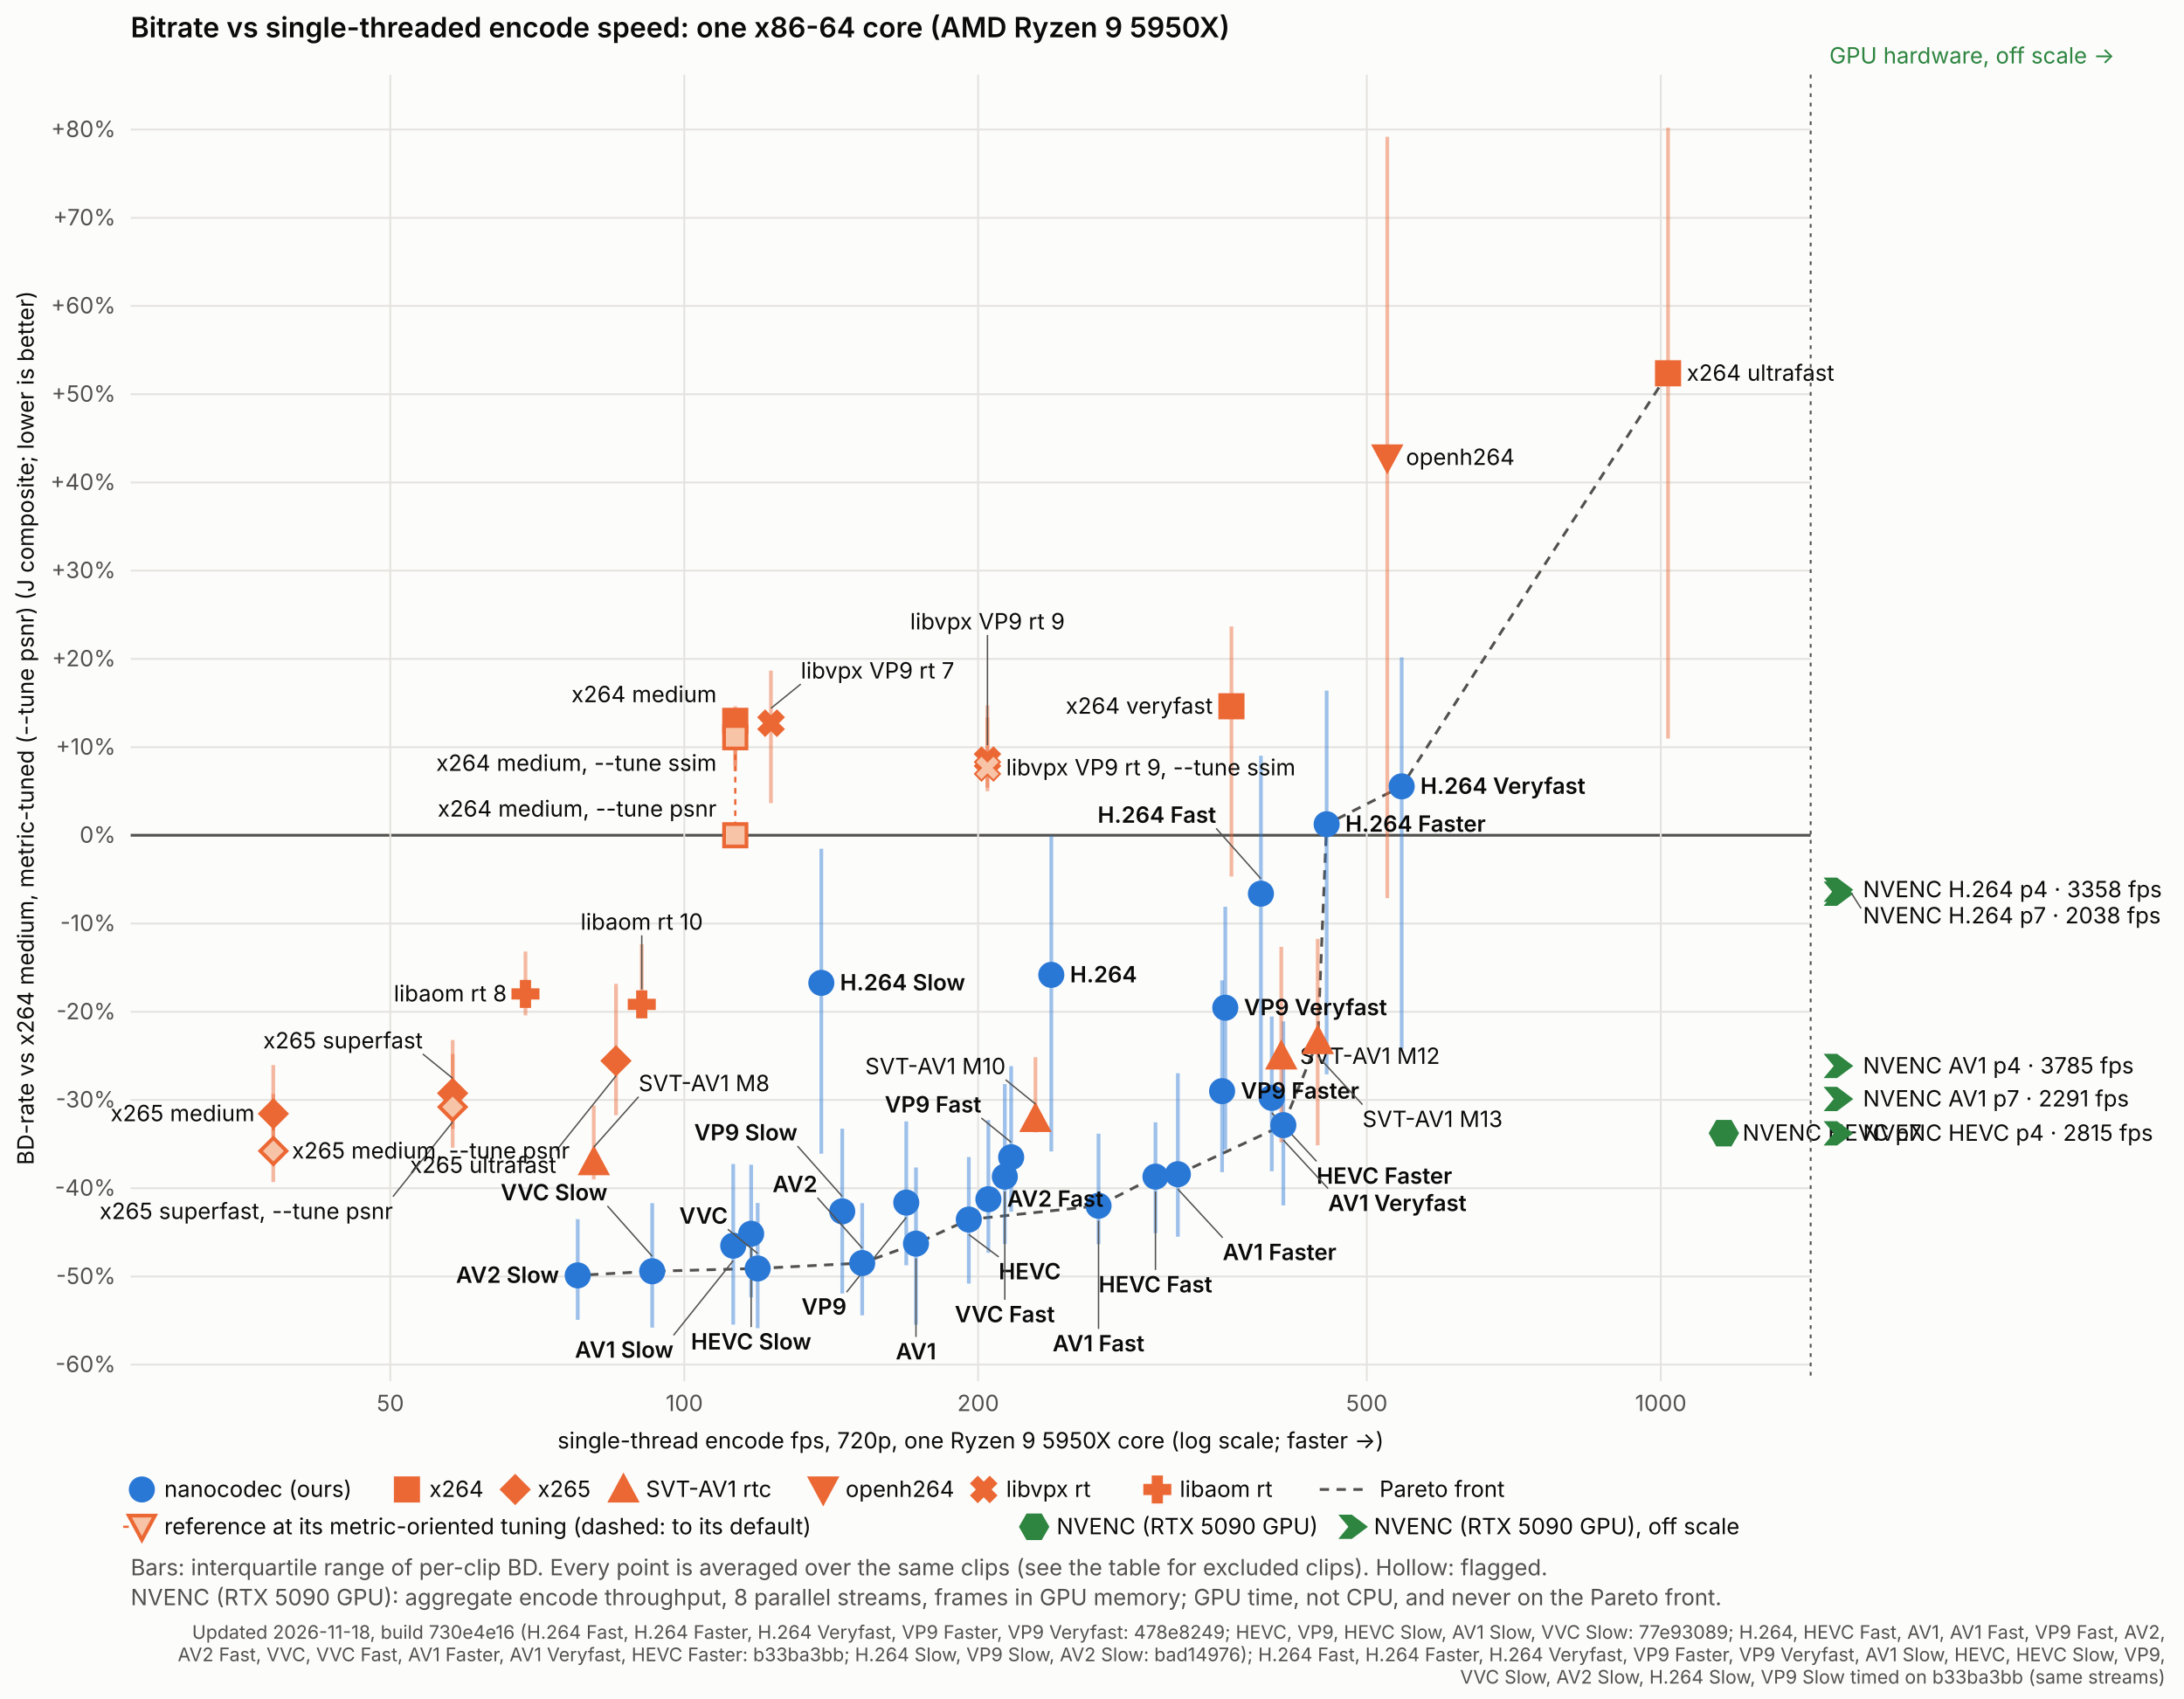
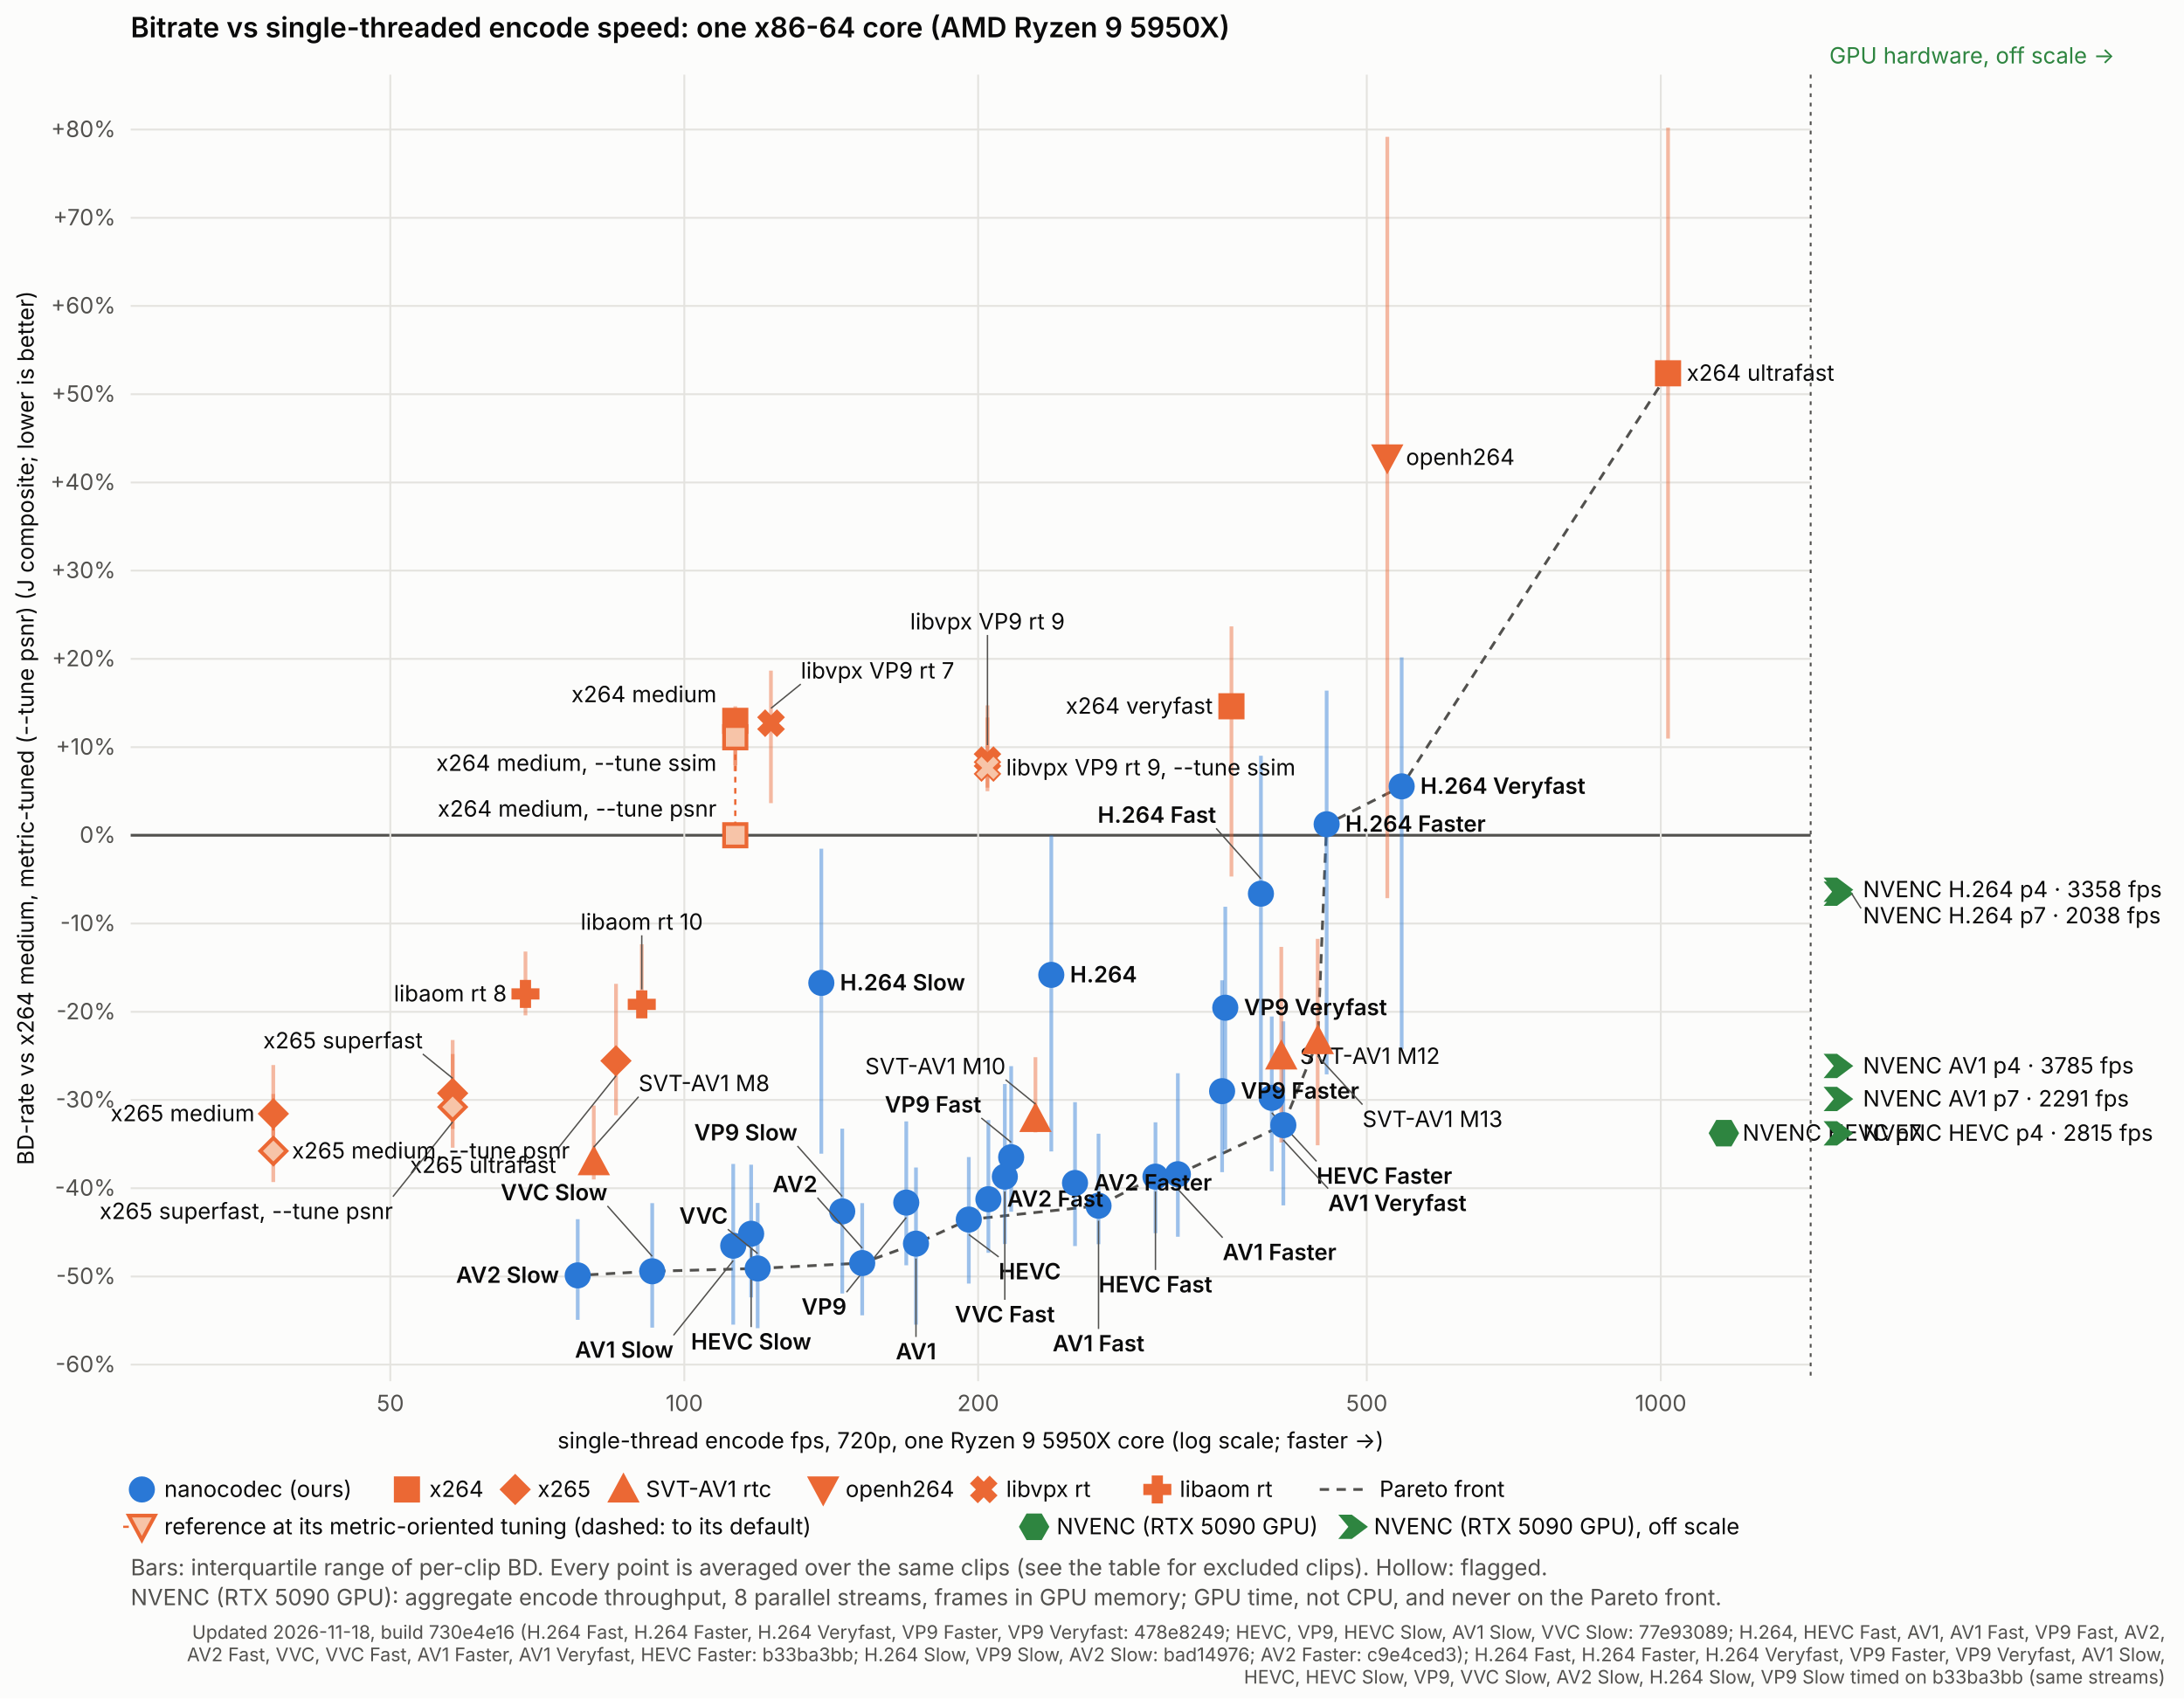
<svg xmlns="http://www.w3.org/2000/svg" viewBox="0 0 1170 910" width="1170" height="910" font-family="system-ui, -apple-system, Segoe UI, sans-serif" font-size="12">
  <rect width="1170" height="910" fill="#fcfcfb" />
  <text x="70" y="20" font-size="15" font-weight="600" fill="#0b0b0b">Bitrate vs single-threaded encode speed: one x86-64 core (AMD Ryzen 9 5950X)</text>
  <text x="70" y="35" fill="#52514e" />
  <line x1="70" x2="970" y1="731.1" y2="731.1" stroke="#e4e3df" stroke-width="1" />
  <text x="62" y="735.1" text-anchor="end" fill="#52514e">-60%</text>
  <line x1="70" x2="970" y1="683.9" y2="683.9" stroke="#e4e3df" stroke-width="1" />
  <text x="62" y="687.9" text-anchor="end" fill="#52514e">-50%</text>
  <line x1="70" x2="970" y1="636.6" y2="636.6" stroke="#e4e3df" stroke-width="1" />
  <text x="62" y="640.6" text-anchor="end" fill="#52514e">-40%</text>
  <line x1="70" x2="970" y1="589.3" y2="589.3" stroke="#e4e3df" stroke-width="1" />
  <text x="62" y="593.3" text-anchor="end" fill="#52514e">-30%</text>
  <line x1="70" x2="970" y1="542.1" y2="542.1" stroke="#e4e3df" stroke-width="1" />
  <text x="62" y="546.1" text-anchor="end" fill="#52514e">-20%</text>
  <line x1="70" x2="970" y1="494.8" y2="494.8" stroke="#e4e3df" stroke-width="1" />
  <text x="62" y="498.8" text-anchor="end" fill="#52514e">-10%</text>
  <line x1="70" x2="970" y1="447.5" y2="447.5" stroke="#52514e" stroke-width="1.5" />
  <text x="62" y="451.5" text-anchor="end" fill="#52514e">0%</text>
  <line x1="70" x2="970" y1="400.3" y2="400.3" stroke="#e4e3df" stroke-width="1" />
  <text x="62" y="404.3" text-anchor="end" fill="#52514e">+10%</text>
  <line x1="70" x2="970" y1="353.0" y2="353.0" stroke="#e4e3df" stroke-width="1" />
  <text x="62" y="357.0" text-anchor="end" fill="#52514e">+20%</text>
  <line x1="70" x2="970" y1="305.7" y2="305.7" stroke="#e4e3df" stroke-width="1" />
  <text x="62" y="309.7" text-anchor="end" fill="#52514e">+30%</text>
  <line x1="70" x2="970" y1="258.5" y2="258.5" stroke="#e4e3df" stroke-width="1" />
  <text x="62" y="262.5" text-anchor="end" fill="#52514e">+40%</text>
  <line x1="70" x2="970" y1="211.2" y2="211.2" stroke="#e4e3df" stroke-width="1" />
  <text x="62" y="215.2" text-anchor="end" fill="#52514e">+50%</text>
  <line x1="70" x2="970" y1="163.9" y2="163.9" stroke="#e4e3df" stroke-width="1" />
  <text x="62" y="167.9" text-anchor="end" fill="#52514e">+60%</text>
  <line x1="70" x2="970" y1="116.7" y2="116.7" stroke="#e4e3df" stroke-width="1" />
  <text x="62" y="120.7" text-anchor="end" fill="#52514e">+70%</text>
  <line x1="70" x2="970" y1="69.4" y2="69.4" stroke="#e4e3df" stroke-width="1" />
  <text x="62" y="73.4" text-anchor="end" fill="#52514e">+80%</text>
  <line x1="209.1" x2="209.1" y1="40" y2="740" stroke="#e4e3df" />
  <text x="209.1" y="756" text-anchor="middle" fill="#52514e">50</text>
  <line x1="366.6" x2="366.6" y1="40" y2="740" stroke="#e4e3df" />
  <text x="366.6" y="756" text-anchor="middle" fill="#52514e">100</text>
  <line x1="524.0" x2="524.0" y1="40" y2="740" stroke="#e4e3df" />
  <text x="524.0" y="756" text-anchor="middle" fill="#52514e">200</text>
  <line x1="732.2" x2="732.2" y1="40" y2="740" stroke="#e4e3df" />
  <text x="732.2" y="756" text-anchor="middle" fill="#52514e">500</text>
  <line x1="889.7" x2="889.7" y1="40" y2="740" stroke="#e4e3df" />
  <text x="889.7" y="756" text-anchor="middle" fill="#52514e">1000</text>
  <text x="520.0" y="776" text-anchor="middle" fill="#0b0b0b">single-thread encode fps, 720p, one Ryzen 9 5950X core (log scale; faster →)</text>
  <text transform="translate(18,390.0) rotate(-90)" text-anchor="middle" fill="#0b0b0b">BD-rate vs x264 medium, metric-tuned (--tune psnr) (J composite; lower is better)</text>
  <polyline points="893.6,200.0 750.9,421.3 710.7,441.6 705.9,557.8 687.5,602.8 631.0,629.1 619.0,630.4 588.5,646.0 519.0,653.4 490.7,666.3 461.9,676.7 405.9,679.6 349.4,681.1 309.5,683.3" fill="none" stroke="#52514e" stroke-width="1.5" stroke-dasharray="5 4" />
  <line x1="393.9" y1="386.2" x2="393.9" y2="447.5" stroke="#eb6834" stroke-width="1.2" stroke-dasharray="3 3" />
  <line x1="393.9" y1="386.2" x2="393.9" y2="395.0" stroke="#eb6834" stroke-width="1.2" stroke-dasharray="3 3" />
  <line x1="242.5" y1="585.7" x2="242.5" y2="593.1" stroke="#eb6834" stroke-width="1.2" stroke-dasharray="3 3" />
  <line x1="146.4" y1="596.7" x2="146.4" y2="616.7" stroke="#eb6834" stroke-width="1.2" stroke-dasharray="3 3" />
  <line x1="529.0" y1="407.2" x2="529.0" y2="411.4" stroke="#eb6834" stroke-width="1.2" stroke-dasharray="3 3" />
  <line x1="393.9" x2="393.9" y1="447.5" y2="447.5" stroke="#eb6834" stroke-opacity="0.45" stroke-width="2" />
  <line x1="393.9" x2="393.9" y1="410.0" y2="388.7" stroke="#eb6834" stroke-opacity="0.45" stroke-width="2" />
  <line x1="440.0" x2="440.0" y1="618.1" y2="454.7" stroke="#2a78d6" stroke-opacity="0.45" stroke-width="2" />
  <line x1="563.2" x2="563.2" y1="616.9" y2="447.6" stroke="#2a78d6" stroke-opacity="0.45" stroke-width="2" />
  <line x1="675.5" x2="675.5" y1="590.6" y2="404.9" stroke="#2a78d6" stroke-opacity="0.45" stroke-width="2" />
  <line x1="710.7" x2="710.7" y1="575.6" y2="370.0" stroke="#2a78d6" stroke-opacity="0.45" stroke-width="2" />
  <line x1="750.9" x2="750.9" y1="562.0" y2="352.2" stroke="#2a78d6" stroke-opacity="0.45" stroke-width="2" />
  <line x1="402.4" x2="402.4" y1="695.1" y2="624.0" stroke="#2a78d6" stroke-opacity="0.45" stroke-width="2" />
  <line x1="519.0" x2="519.0" y1="687.7" y2="619.9" stroke="#2a78d6" stroke-opacity="0.45" stroke-width="2" />
  <line x1="619.0" x2="619.0" y1="660.7" y2="601.3" stroke="#2a78d6" stroke-opacity="0.45" stroke-width="2" />
  <line x1="681.3" x2="681.3" y1="627.5" y2="544.6" stroke="#2a78d6" stroke-opacity="0.45" stroke-width="2" />
  <line x1="392.8" x2="392.8" y1="709.7" y2="623.6" stroke="#2a78d6" stroke-opacity="0.45" stroke-width="2" />
  <line x1="490.7" x2="490.7" y1="709.7" y2="625.5" stroke="#2a78d6" stroke-opacity="0.45" stroke-width="2" />
  <line x1="588.5" x2="588.5" y1="666.6" y2="607.4" stroke="#2a78d6" stroke-opacity="0.45" stroke-width="2" />
  <line x1="631.0" x2="631.0" y1="662.6" y2="575.0" stroke="#2a78d6" stroke-opacity="0.45" stroke-width="2" />
  <line x1="687.5" x2="687.5" y1="645.8" y2="547.2" stroke="#2a78d6" stroke-opacity="0.45" stroke-width="2" />
  <line x1="451.2" x2="451.2" y1="693.0" y2="604.7" stroke="#2a78d6" stroke-opacity="0.45" stroke-width="2" />
  <line x1="485.5" x2="485.5" y1="677.9" y2="600.8" stroke="#2a78d6" stroke-opacity="0.45" stroke-width="2" />
  <line x1="541.7" x2="541.7" y1="649.2" y2="571.2" stroke="#2a78d6" stroke-opacity="0.45" stroke-width="2" />
  <line x1="654.7" x2="654.7" y1="628.0" y2="525.2" stroke="#2a78d6" stroke-opacity="0.45" stroke-width="2" />
  <line x1="656.4" x2="656.4" y1="616.0" y2="485.8" stroke="#2a78d6" stroke-opacity="0.45" stroke-width="2" />
  <line x1="309.5" x2="309.5" y1="707.1" y2="653.2" stroke="#2a78d6" stroke-opacity="0.45" stroke-width="2" />
  <line x1="461.9" x2="461.9" y1="704.7" y2="644.6" stroke="#2a78d6" stroke-opacity="0.45" stroke-width="2" />
  <line x1="529.5" x2="529.5" y1="671.2" y2="600.1" stroke="#2a78d6" stroke-opacity="0.45" stroke-width="2" />
+   <line x1="575.9" x2="575.9" y1="667.6" y2="590.5" stroke="#2a78d6" stroke-opacity="0.45" stroke-width="2" />
  <line x1="349.4" x2="349.4" y1="711.3" y2="644.6" stroke="#2a78d6" stroke-opacity="0.45" stroke-width="2" />
  <line x1="405.9" x2="405.9" y1="711.6" y2="644.5" stroke="#2a78d6" stroke-opacity="0.45" stroke-width="2" />
  <line x1="538.3" x2="538.3" y1="666.5" y2="580.8" stroke="#2a78d6" stroke-opacity="0.45" stroke-width="2" />
  <line x1="743.2" x2="743.2" y1="481.2" y2="73.3" stroke="#eb6834" stroke-opacity="0.45" stroke-width="2" />
  <line x1="893.6" x2="893.6" y1="395.7" y2="68.4" stroke="#eb6834" stroke-opacity="0.45" stroke-width="2" />
  <line x1="659.7" x2="659.7" y1="469.6" y2="335.6" stroke="#eb6834" stroke-opacity="0.45" stroke-width="2" />
  <line x1="330.0" x2="330.0" y1="597.5" y2="527.1" stroke="#eb6834" stroke-opacity="0.45" stroke-width="2" />
  <line x1="242.5" x2="242.5" y1="604.8" y2="557.2" stroke="#eb6834" stroke-opacity="0.45" stroke-width="2" />
  <line x1="146.4" x2="146.4" y1="608.6" y2="570.6" stroke="#eb6834" stroke-opacity="0.45" stroke-width="2" />
  <line x1="318.1" x2="318.1" y1="631.9" y2="592.3" stroke="#eb6834" stroke-opacity="0.45" stroke-width="2" />
  <line x1="554.7" x2="554.7" y1="606.7" y2="566.4" stroke="#eb6834" stroke-opacity="0.45" stroke-width="2" />
  <line x1="686.4" x2="686.4" y1="612.1" y2="507.3" stroke="#eb6834" stroke-opacity="0.45" stroke-width="2" />
  <line x1="705.9" x2="705.9" y1="613.6" y2="503.0" stroke="#eb6834" stroke-opacity="0.45" stroke-width="2" />
  <line x1="413.0" x2="413.0" y1="430.3" y2="359.3" stroke="#eb6834" stroke-opacity="0.45" stroke-width="2" />
  <line x1="529.0" x2="529.0" y1="422.0" y2="377.9" stroke="#eb6834" stroke-opacity="0.45" stroke-width="2" />
  <line x1="281.5" x2="281.5" y1="544.0" y2="509.8" stroke="#eb6834" stroke-opacity="0.45" stroke-width="2" />
  <line x1="343.8" x2="343.8" y1="535.6" y2="505.9" stroke="#eb6834" stroke-opacity="0.45" stroke-width="2" />
  <line x1="393.9" x2="393.9" y1="413.1" y2="378.4" stroke="#eb6834" stroke-opacity="0.45" stroke-width="2" />
  <line x1="242.5" x2="242.5" y1="614.9" y2="564.7" stroke="#eb6834" stroke-opacity="0.45" stroke-width="2" />
  <line x1="146.4" x2="146.4" y1="633.3" y2="586.1" stroke="#eb6834" stroke-opacity="0.45" stroke-width="2" />
  <line x1="529.0" x2="529.0" y1="423.9" y2="384.4" stroke="#eb6834" stroke-opacity="0.45" stroke-width="2" />
  <g>
    <rect x="387.9" y="441.5" width="12" height="12" fill="#f7c4a8" stroke="#eb6834" stroke-width="2" />
  </g>
  <text x="383.9" y="437.5" text-anchor="end" fill="#0b0b0b">x264 medium, --tune psnr</text>
  <g>
    <rect x="387.9" y="380.2" width="12" height="12" fill="#eb6834" stroke="#eb6834" stroke-width="2" />
  </g>
  <text x="383.9" y="376.2" text-anchor="end" fill="#0b0b0b">x264 medium</text>
  <g>
    <circle cx="440.0" cy="526.6" r="6" fill="#2a78d6" stroke="#2a78d6" stroke-width="2" />
  </g>
  <text x="450.0" y="530.6" text-anchor="start" fill="#0b0b0b" font-weight="600">H.264 Slow</text>
  <g>
    <circle cx="563.2" cy="522.3" r="6" fill="#2a78d6" stroke="#2a78d6" stroke-width="2" />
  </g>
  <text x="573.2" y="526.3" text-anchor="start" fill="#0b0b0b" font-weight="600">H.264</text>
  <g>
    <circle cx="675.5" cy="478.8" r="6" fill="#2a78d6" stroke="#2a78d6" stroke-width="2" />
  </g>
  <line x1="675.5" y1="470.8" x2="651.5" y2="443.8" stroke="#52514e" stroke-width="0.75" />
  <text x="651.5" y="440.8" text-anchor="end" fill="#0b0b0b" font-weight="600">H.264 Fast</text>
  <g>
    <circle cx="710.7" cy="441.6" r="6" fill="#2a78d6" stroke="#2a78d6" stroke-width="2" />
  </g>
  <text x="720.7" y="445.6" text-anchor="start" fill="#0b0b0b" font-weight="600">H.264 Faster</text>
  <g>
    <circle cx="750.9" cy="421.3" r="6" fill="#2a78d6" stroke="#2a78d6" stroke-width="2" />
  </g>
  <text x="760.9" y="425.3" text-anchor="start" fill="#0b0b0b" font-weight="600">H.264 Veryfast</text>
  <g>
    <circle cx="402.4" cy="661.0" r="6" fill="#2a78d6" stroke="#2a78d6" stroke-width="2" />
  </g>
  <line x1="402.4" y1="669.0" x2="402.4" y2="711.0" stroke="#52514e" stroke-width="0.75" />
  <text x="402.4" y="723.0" text-anchor="middle" fill="#0b0b0b" font-weight="600">HEVC Slow</text>
  <g>
    <circle cx="519.0" cy="653.4" r="6" fill="#2a78d6" stroke="#2a78d6" stroke-width="2" />
  </g>
  <line x1="519.0" y1="661.4" x2="535.0" y2="673.4" stroke="#52514e" stroke-width="0.75" />
  <text x="535.0" y="685.4" text-anchor="start" fill="#0b0b0b" font-weight="600">HEVC</text>
  <g>
    <circle cx="619.0" cy="630.4" r="6" fill="#2a78d6" stroke="#2a78d6" stroke-width="2" />
  </g>
  <line x1="619.0" y1="638.4" x2="619.0" y2="680.4" stroke="#52514e" stroke-width="0.75" />
  <text x="619.0" y="692.4" text-anchor="middle" fill="#0b0b0b" font-weight="600">HEVC Fast</text>
  <g>
    <circle cx="681.3" cy="588.2" r="6" fill="#2a78d6" stroke="#2a78d6" stroke-width="2" />
  </g>
  <line x1="681.3" y1="596.2" x2="705.3" y2="622.2" stroke="#52514e" stroke-width="0.75" />
  <text x="705.3" y="634.2" text-anchor="start" fill="#0b0b0b" font-weight="600">HEVC Faster</text>
  <g>
    <circle cx="392.8" cy="667.4" r="6" fill="#2a78d6" stroke="#2a78d6" stroke-width="2" />
  </g>
  <line x1="392.8" y1="675.4" x2="360.8" y2="715.4" stroke="#52514e" stroke-width="0.75" />
  <text x="360.8" y="727.4" text-anchor="end" fill="#0b0b0b" font-weight="600">AV1 Slow</text>
  <g>
    <circle cx="490.7" cy="666.3" r="6" fill="#2a78d6" stroke="#2a78d6" stroke-width="2" />
  </g>
  <line x1="490.7" y1="674.3" x2="490.7" y2="716.3" stroke="#52514e" stroke-width="0.75" />
  <text x="490.7" y="728.3" text-anchor="middle" fill="#0b0b0b" font-weight="600">AV1</text>
  <g>
    <circle cx="588.5" cy="646.0" r="6" fill="#2a78d6" stroke="#2a78d6" stroke-width="2" />
  </g>
  <line x1="588.5" y1="654.0" x2="588.5" y2="712.0" stroke="#52514e" stroke-width="0.75" />
  <text x="588.5" y="724.0" text-anchor="middle" fill="#0b0b0b" font-weight="600">AV1 Fast</text>
  <g>
    <circle cx="631.0" cy="629.1" r="6" fill="#2a78d6" stroke="#2a78d6" stroke-width="2" />
  </g>
  <line x1="631.0" y1="637.1" x2="655.0" y2="663.1" stroke="#52514e" stroke-width="0.75" />
  <text x="655.0" y="675.1" text-anchor="start" fill="#0b0b0b" font-weight="600">AV1 Faster</text>
  <g>
    <circle cx="687.5" cy="602.8" r="6" fill="#2a78d6" stroke="#2a78d6" stroke-width="2" />
  </g>
  <line x1="687.5" y1="610.8" x2="711.5" y2="636.8" stroke="#52514e" stroke-width="0.75" />
  <text x="711.5" y="648.8" text-anchor="start" fill="#0b0b0b" font-weight="600">AV1 Veryfast</text>
  <g>
    <circle cx="451.2" cy="649.0" r="6" fill="#2a78d6" stroke="#2a78d6" stroke-width="2" />
  </g>
  <line x1="451.2" y1="641.0" x2="427.2" y2="614.0" stroke="#52514e" stroke-width="0.75" />
  <text x="427.2" y="611.0" text-anchor="end" fill="#0b0b0b" font-weight="600">VP9 Slow</text>
  <g>
    <circle cx="485.5" cy="644.3" r="6" fill="#2a78d6" stroke="#2a78d6" stroke-width="2" />
  </g>
  <line x1="485.5" y1="652.3" x2="453.5" y2="692.3" stroke="#52514e" stroke-width="0.75" />
  <text x="453.5" y="704.3" text-anchor="end" fill="#0b0b0b" font-weight="600">VP9</text>
  <g>
    <circle cx="541.7" cy="620.0" r="6" fill="#2a78d6" stroke="#2a78d6" stroke-width="2" />
  </g>
  <line x1="541.7" y1="612.0" x2="525.7" y2="599.0" stroke="#52514e" stroke-width="0.75" />
  <text x="525.7" y="596.0" text-anchor="end" fill="#0b0b0b" font-weight="600">VP9 Fast</text>
  <g>
    <circle cx="654.7" cy="584.6" r="6" fill="#2a78d6" stroke="#2a78d6" stroke-width="2" />
  </g>
  <text x="664.7" y="588.6" text-anchor="start" fill="#0b0b0b" font-weight="600">VP9 Faster</text>
  <g>
    <circle cx="656.4" cy="539.9" r="6" fill="#2a78d6" stroke="#2a78d6" stroke-width="2" />
  </g>
  <text x="666.4" y="543.9" text-anchor="start" fill="#0b0b0b" font-weight="600">VP9 Veryfast</text>
  <g>
    <circle cx="309.5" cy="683.3" r="6" fill="#2a78d6" stroke="#2a78d6" stroke-width="2" />
  </g>
  <text x="299.5" y="687.3" text-anchor="end" fill="#0b0b0b" font-weight="600">AV2 Slow</text>
  <g>
    <circle cx="461.9" cy="676.7" r="6" fill="#2a78d6" stroke="#2a78d6" stroke-width="2" />
  </g>
  <line x1="461.9" y1="668.7" x2="437.9" y2="641.7" stroke="#52514e" stroke-width="0.75" />
  <text x="437.9" y="638.7" text-anchor="end" fill="#0b0b0b" font-weight="600">AV2</text>
  <g>
    <circle cx="529.5" cy="642.5" r="6" fill="#2a78d6" stroke="#2a78d6" stroke-width="2" />
  </g>
  <text x="539.5" y="646.5" text-anchor="start" fill="#0b0b0b" font-weight="600">AV2 Fast</text>
+   <g>
+     <circle cx="575.9" cy="633.8" r="6" fill="#2a78d6" stroke="#2a78d6" stroke-width="2" />
+   </g>
+   <text x="585.9" y="637.8" text-anchor="start" fill="#0b0b0b" font-weight="600">AV2 Faster</text>
  <g>
    <circle cx="349.4" cy="681.1" r="6" fill="#2a78d6" stroke="#2a78d6" stroke-width="2" />
  </g>
  <line x1="349.4" y1="673.1" x2="325.4" y2="646.1" stroke="#52514e" stroke-width="0.75" />
  <text x="325.4" y="643.1" text-anchor="end" fill="#0b0b0b" font-weight="600">VVC Slow</text>
  <g>
    <circle cx="405.9" cy="679.6" r="6" fill="#2a78d6" stroke="#2a78d6" stroke-width="2" />
  </g>
  <line x1="405.9" y1="671.6" x2="389.9" y2="658.6" stroke="#52514e" stroke-width="0.75" />
  <text x="389.9" y="655.6" text-anchor="end" fill="#0b0b0b" font-weight="600">VVC</text>
  <g>
    <circle cx="538.3" cy="630.4" r="6" fill="#2a78d6" stroke="#2a78d6" stroke-width="2" />
  </g>
  <line x1="538.3" y1="638.4" x2="538.3" y2="696.4" stroke="#52514e" stroke-width="0.75" />
  <text x="538.3" y="708.4" text-anchor="middle" fill="#0b0b0b" font-weight="600">VVC Fast</text>
  <g>
    <polygon points="743.171,252.086 750.171,239.086 736.171,239.086" fill="#eb6834" stroke="#eb6834" stroke-width="2" />
  </g>
  <text x="753.2" y="249.1" text-anchor="start" fill="#0b0b0b">openh264</text>
  <g>
    <rect x="887.6" y="194.0" width="12" height="12" fill="#eb6834" stroke="#eb6834" stroke-width="2" />
  </g>
  <text x="903.6" y="204.0" text-anchor="start" fill="#0b0b0b">x264 ultrafast</text>
  <g>
    <rect x="653.7" y="372.4" width="12" height="12" fill="#eb6834" stroke="#eb6834" stroke-width="2" />
  </g>
  <text x="649.7" y="382.4" text-anchor="end" fill="#0b0b0b">x264 veryfast</text>
  <g>
    <polygon points="329.978,561.352 336.978,568.352 329.978,575.352 322.978,568.352" fill="#eb6834" stroke="#eb6834" stroke-width="2" />
  </g>
  <line x1="330.0" y1="576.4" x2="298.0" y2="616.4" stroke="#52514e" stroke-width="0.75" />
  <text x="298.0" y="628.4" text-anchor="end" fill="#0b0b0b">x265 ultrafast</text>
  <g>
    <polygon points="242.489,578.725 249.489,585.725 242.489,592.725 235.489,585.725" fill="#eb6834" stroke="#eb6834" stroke-width="2" />
  </g>
  <line x1="242.5" y1="577.7" x2="226.5" y2="564.7" stroke="#52514e" stroke-width="0.75" />
  <text x="226.5" y="561.7" text-anchor="end" fill="#0b0b0b">x265 superfast</text>
  <g>
    <polygon points="146.449,589.706 153.449,596.706 146.449,603.706 139.449,596.706" fill="#eb6834" stroke="#eb6834" stroke-width="2" />
  </g>
  <text x="136.4" y="600.7" text-anchor="end" fill="#0b0b0b">x265 medium</text>
  <g>
    <polygon points="318.125,615.641 325.125,628.641 311.125,628.641" fill="#eb6834" stroke="#eb6834" stroke-width="2" />
  </g>
  <line x1="318.1" y1="614.6" x2="342.1" y2="587.6" stroke="#52514e" stroke-width="0.75" />
  <text x="342.1" y="584.6" text-anchor="start" fill="#0b0b0b">SVT-AV1 M8</text>
  <g>
    <polygon points="554.706,592.483 561.706,605.483 547.706,605.483" fill="#eb6834" stroke="#eb6834" stroke-width="2" />
  </g>
  <line x1="554.7" y1="591.5" x2="538.7" y2="578.5" stroke="#52514e" stroke-width="0.75" />
  <text x="538.7" y="575.5" text-anchor="end" fill="#0b0b0b">SVT-AV1 M10</text>
  <g>
    <polygon points="686.399,558.981 693.399,571.981 679.399,571.981" fill="#eb6834" stroke="#eb6834" stroke-width="2" />
  </g>
  <text x="696.4" y="570.0" text-anchor="start" fill="#0b0b0b">SVT-AV1 M12</text>
  <g>
    <polygon points="705.948,550.774 712.948,563.774 698.948,563.774" fill="#eb6834" stroke="#eb6834" stroke-width="2" />
  </g>
  <line x1="705.9" y1="565.8" x2="729.9" y2="591.8" stroke="#52514e" stroke-width="0.75" />
  <text x="729.9" y="603.8" text-anchor="start" fill="#0b0b0b">SVT-AV1 M13</text>
  <g>
    <polygon points="416.2,380.7 419.8,384.3 416.6,387.5 419.8,390.6 416.2,394.2 413.0,391.0 409.9,394.2 406.3,390.6 409.5,387.5 406.3,384.3 409.9,380.7 413.0,383.9" fill="#eb6834" stroke="#eb6834" stroke-width="1" />
  </g>
  <line x1="413.0" y1="379.5" x2="429.0" y2="366.5" stroke="#52514e" stroke-width="0.75" />
  <text x="429.0" y="363.5" text-anchor="start" fill="#0b0b0b">libvpx VP9 rt 7</text>
  <g>
    <polygon points="532.2,400.5 535.7,404.0 532.5,407.2 535.7,410.4 532.2,413.9 529.0,410.7 525.8,413.9 522.3,410.4 525.5,407.2 522.3,404.0 525.8,400.5 529.0,403.6" fill="#eb6834" stroke="#eb6834" stroke-width="1" />
  </g>
  <line x1="529.0" y1="399.2" x2="529.0" y2="340.2" stroke="#52514e" stroke-width="0.75" />
  <text x="529.0" y="337.2" text-anchor="middle" fill="#0b0b0b">libvpx VP9 rt 9</text>
  <g>
    <polygon points="279.0,525.5 284.0,525.5 284.0,530.0 288.5,530.0 288.5,535.0 284.0,535.0 284.0,539.5 279.0,539.5 279.0,535.0 274.5,535.0 274.5,530.0 279.0,530.0" fill="#eb6834" stroke="#eb6834" stroke-width="1" />
  </g>
  <text x="271.5" y="536.5" text-anchor="end" fill="#0b0b0b">libaom rt 8</text>
  <g>
    <polygon points="341.3,531.1 346.3,531.1 346.3,535.6 350.8,535.6 350.8,540.6 346.3,540.6 346.3,545.1 341.3,545.1 341.3,540.6 336.8,540.6 336.8,535.6 341.3,535.6" fill="#eb6834" stroke="#eb6834" stroke-width="1" />
  </g>
  <line x1="343.8" y1="530.1" x2="343.8" y2="501.1" stroke="#52514e" stroke-width="0.75" />
  <text x="343.8" y="498.1" text-anchor="middle" fill="#0b0b0b">libaom rt 10</text>
  <g>
    <rect x="387.9" y="389.0" width="12" height="12" fill="#f7c4a8" stroke="#eb6834" stroke-width="2" />
  </g>
  <text x="383.9" y="413.0" text-anchor="end" fill="#0b0b0b">x264 medium, --tune ssim</text>
  <g>
    <polygon points="242.489,586.072 249.489,593.072 242.489,600.072 235.489,593.072" fill="#f7c4a8" stroke="#eb6834" stroke-width="2" />
  </g>
  <line x1="242.5" y1="601.1" x2="210.5" y2="641.1" stroke="#52514e" stroke-width="0.75" />
  <text x="210.5" y="653.1" text-anchor="end" fill="#0b0b0b">x265 superfast, --tune psnr</text>
  <g>
    <polygon points="146.449,609.662 153.449,616.662 146.449,623.662 139.449,616.662" fill="#f7c4a8" stroke="#eb6834" stroke-width="2" />
  </g>
  <text x="156.4" y="620.7" text-anchor="start" fill="#0b0b0b">x265 medium, --tune psnr</text>
  <g>
    <polygon points="532.2,404.7 535.7,408.3 532.5,411.4 535.7,414.6 532.2,418.2 529.0,415.0 525.8,418.2 522.3,414.6 525.5,411.4 522.3,408.3 525.8,404.7 529.0,407.9" fill="#f7c4a8" stroke="#eb6834" stroke-width="1" />
  </g>
  <text x="539.0" y="415.4" text-anchor="start" fill="#0b0b0b">libvpx VP9 rt 9, --tune ssim</text>
  <g>
    <polygon points="930.5,607.1 927.0,613.2 920.0,613.2 916.5,607.1 920.0,601.0 927.0,601.0" fill="#2e8540" stroke="#2e8540" stroke-width="2" />
  </g>
  <text x="933.5" y="611.1" text-anchor="start" fill="#0b0b0b">NVENC HEVC p7</text>
  <line x1="970" x2="970" y1="40" y2="740" stroke="#52514e" stroke-dasharray="2 3" />
  <text x="980" y="34" fill="#2e8540">GPU hardware, off scale →</text>
  <g>
    <polygon points="978.0,470.7 984.0,470.7 992.0,476.7 984.0,482.7 978.0,482.7 983.0,476.7" fill="#2e8540" stroke="#2e8540" />
  </g>
  <text x="998" y="480.7" fill="#0b0b0b">NVENC H.264 p4 · 3358 fps</text>
  <g>
    <polygon points="978.0,472.8 984.0,472.8 992.0,478.8 984.0,484.8 978.0,484.8 983.0,478.8" fill="#2e8540" stroke="#2e8540" />
  </g>
  <line x1="992" y1="478.8" x2="997" y2="486.7" stroke="#52514e" stroke-width="0.75" />
  <text x="998" y="494.7" fill="#0b0b0b">NVENC H.264 p7 · 2038 fps</text>
  <g>
    <polygon points="978.0,565.1 984.0,565.1 992.0,571.1 984.0,577.1 978.0,577.1 983.0,571.1" fill="#2e8540" stroke="#2e8540" />
  </g>
  <text x="998" y="575.1" fill="#0b0b0b">NVENC AV1 p4 · 3785 fps</text>
  <g>
    <polygon points="978.0,582.8 984.0,582.8 992.0,588.8 984.0,594.8 978.0,594.8 983.0,588.8" fill="#2e8540" stroke="#2e8540" />
  </g>
  <text x="998" y="592.8" fill="#0b0b0b">NVENC AV1 p7 · 2291 fps</text>
  <g>
    <polygon points="978.0,601.2 984.0,601.2 992.0,607.2 984.0,613.2 978.0,613.2 983.0,607.2" fill="#2e8540" stroke="#2e8540" />
  </g>
  <text x="998" y="611.2" fill="#0b0b0b">NVENC HEVC p4 · 2815 fps</text>
  <circle cx="76.0" cy="798.0" r="6" fill="#2a78d6" stroke="#2a78d6" stroke-width="2" />
  <text x="88" y="802" fill="#0b0b0b">nanocodec (ours)</text>
  <rect x="212.0" y="792.0" width="12" height="12" fill="#eb6834" stroke="#eb6834" stroke-width="2" />
  <text x="230" y="802" fill="#0b0b0b">x264</text>
  <polygon points="276,791 283,798 276,805 269,798" fill="#eb6834" stroke="#eb6834" stroke-width="2" />
  <text x="288" y="802" fill="#0b0b0b">x265</text>
  <polygon points="334,791 341,804 327,804" fill="#eb6834" stroke="#eb6834" stroke-width="2" />
  <text x="346" y="802" fill="#0b0b0b">SVT-AV1 rtc</text>
  <polygon points="441,805 448,792 434,792" fill="#eb6834" stroke="#eb6834" stroke-width="2" />
  <text x="453" y="802" fill="#0b0b0b">openh264</text>
  <polygon points="530.2,791.3 533.7,794.8 530.5,798.0 533.7,801.2 530.2,804.7 527.0,801.5 523.8,804.7 520.3,801.2 523.5,798.0 520.3,794.8 523.8,791.3 527.0,794.5" fill="#eb6834" stroke="#eb6834" stroke-width="1" />
  <text x="539" y="802" fill="#0b0b0b">libvpx rt</text>
  <polygon points="617.5,791.0 622.5,791.0 622.5,795.5 627.0,795.5 627.0,800.5 622.5,800.5 622.5,805.0 617.5,805.0 617.5,800.5 613.0,800.5 613.0,795.5 617.5,795.5" fill="#eb6834" stroke="#eb6834" stroke-width="1" />
  <text x="632" y="802" fill="#0b0b0b">libaom rt</text>
  <line x1="707" x2="733" y1="798" y2="798" stroke="#52514e" stroke-width="1.5" stroke-dasharray="5 4" />
  <text x="739" y="802" fill="#0b0b0b">Pareto front</text>
  <line x1="66" x2="76" y1="818" y2="818" stroke="#eb6834" stroke-width="1.2" stroke-dasharray="3 3" />
  <polygon points="76,825 83,812 69,812" fill="#f7c4a8" stroke="#eb6834" stroke-width="2" />
  <text x="88" y="822" fill="#0b0b0b">reference at its metric-oriented tuning (dashed: to its default)</text>
  <polygon points="561.0,818.0 557.5,824.1 550.5,824.1 547.0,818.0 550.5,811.9 557.5,811.9" fill="#2e8540" stroke="#2e8540" stroke-width="2" />
  <text x="566" y="822" fill="#0b0b0b">NVENC (RTX 5090 GPU)</text>
  <polygon points="718.0,812.0 724.0,812.0 732.0,818.0 724.0,824.0 718.0,824.0 723.0,818.0" fill="#2e8540" stroke="#2e8540" />
  <text x="736" y="822" fill="#0b0b0b">NVENC (RTX 5090 GPU), off scale</text>
  <text x="70" y="844" fill="#52514e">Bars: interquartile range of per-clip BD. Every point is averaged over the same clips (see the table for excluded clips). Hollow: flagged.</text>
  <text x="70" y="860" fill="#52514e">NVENC (RTX 5090 GPU): aggregate encode throughput, 8 parallel streams, frames in GPU memory; GPU time, not CPU, and never on the Pareto front.</text>
  <text x="1160" y="878" font-size="10" text-anchor="end" fill="#52514e">Updated 2026-11-18, build 730e4e16 (H.264 Fast, H.264 Faster, H.264 Veryfast, VP9 Faster, VP9 Veryfast: 478e8249; HEVC, VP9, HEVC Slow, AV1 Slow, VVC Slow: 77e93089; H.264, HEVC Fast, AV1, AV1 Fast, VP9 Fast, AV2,</text>
-   <text x="1160" y="890" font-size="10" text-anchor="end" fill="#52514e">AV2 Fast, VVC, VVC Fast, AV1 Faster, AV1 Veryfast, HEVC Faster: b33ba3bb; H.264 Slow, VP9 Slow, AV2 Slow: bad14976); H.264 Fast, H.264 Faster, H.264 Veryfast, VP9 Faster, VP9 Veryfast, AV1 Slow, HEVC, HEVC Slow, VP9,</text>
-   <text x="1160" y="902" font-size="10" text-anchor="end" fill="#52514e">VVC Slow, AV2 Slow, H.264 Slow, VP9 Slow timed on b33ba3bb (same streams)</text>
+   <text x="1160" y="890" font-size="10" text-anchor="end" fill="#52514e">AV2 Fast, VVC, VVC Fast, AV1 Faster, AV1 Veryfast, HEVC Faster: b33ba3bb; H.264 Slow, VP9 Slow, AV2 Slow: bad14976; AV2 Faster: c9e4ced3); H.264 Fast, H.264 Faster, H.264 Veryfast, VP9 Faster, VP9 Veryfast, AV1 Slow,</text>
+   <text x="1160" y="902" font-size="10" text-anchor="end" fill="#52514e">HEVC, HEVC Slow, VP9, VVC Slow, AV2 Slow, H.264 Slow, VP9 Slow timed on b33ba3bb (same streams)</text>
</svg>
